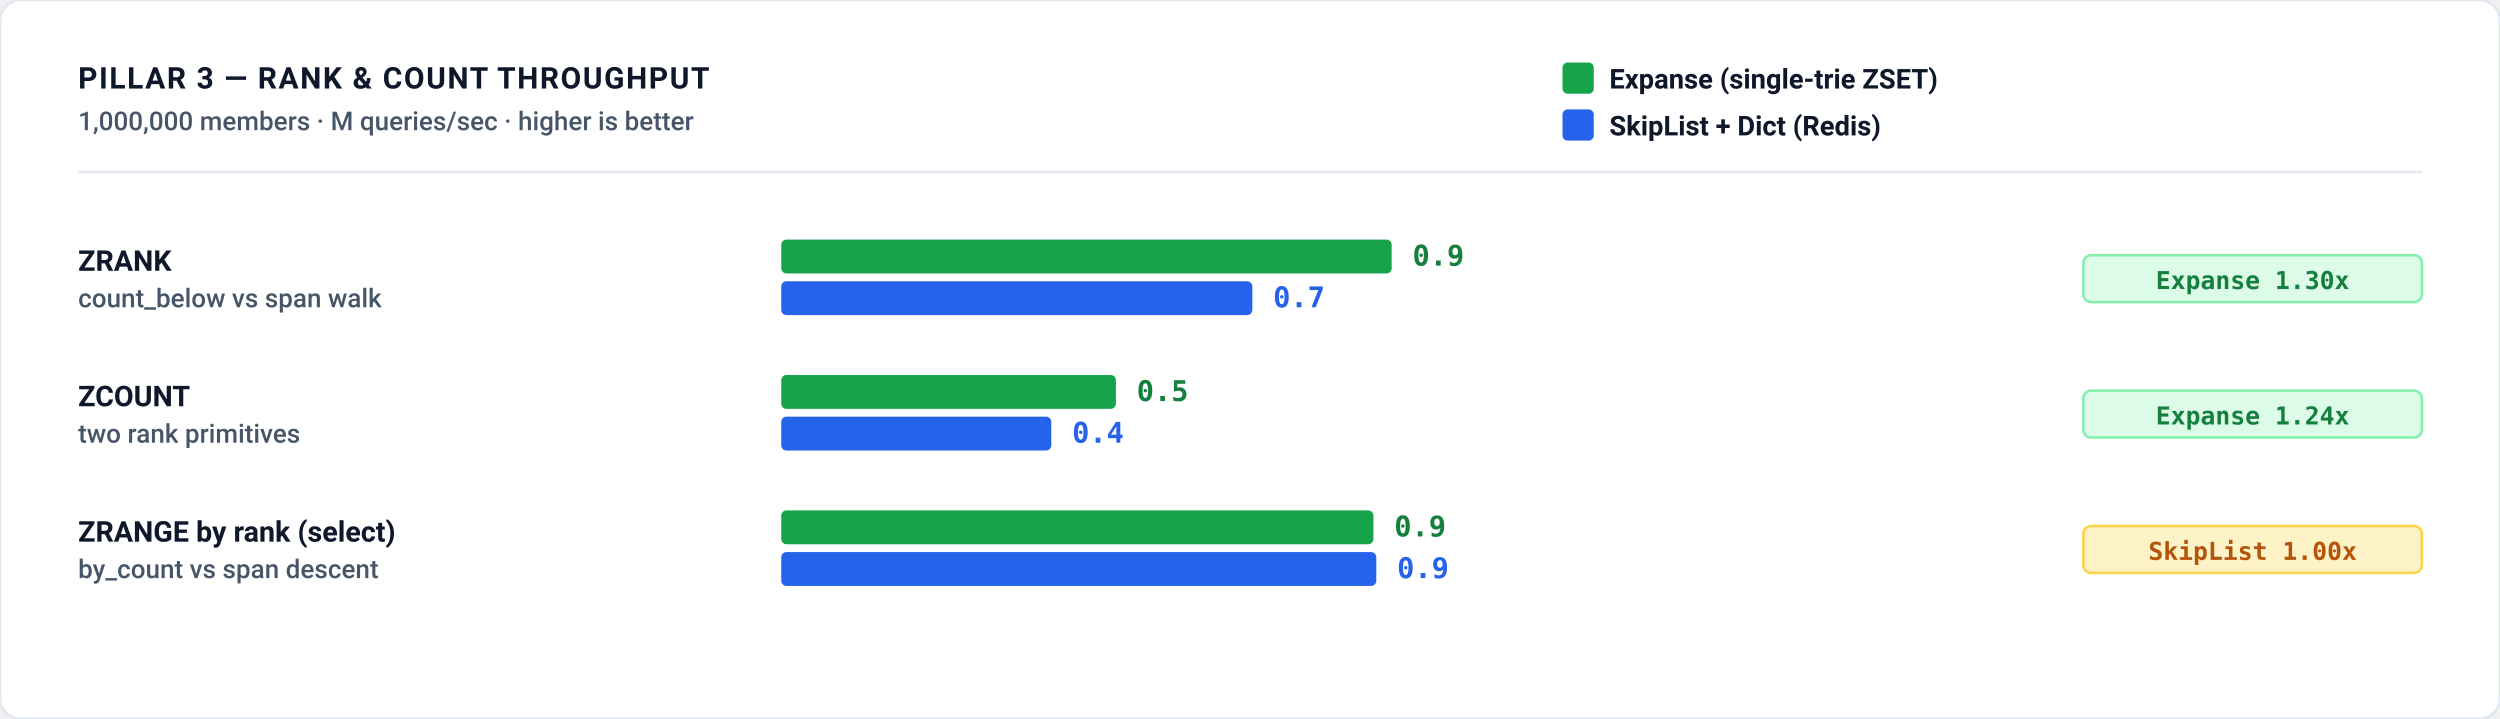
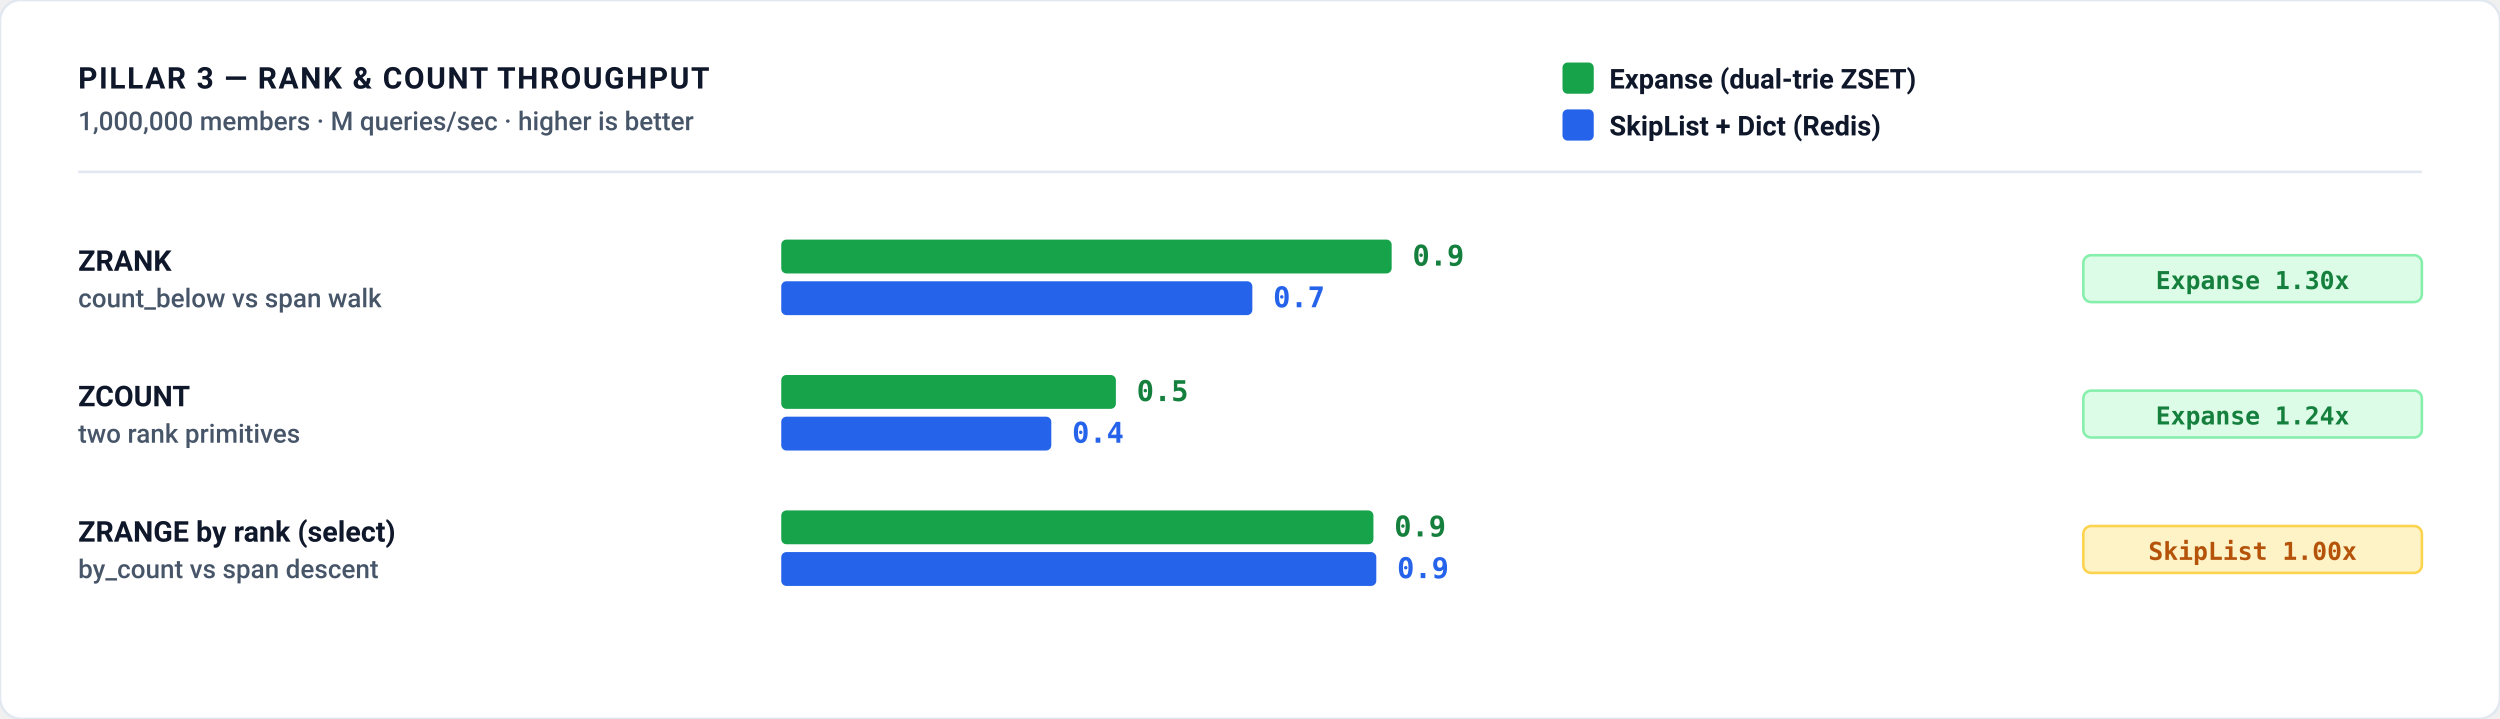
<svg xmlns="http://www.w3.org/2000/svg" role="img" viewBox="0 0 960 276" width="100%" height="100%">
  <defs>
    <style>
      .bg { fill: #ffffff; }
      .border { stroke: #e2e8f0; stroke-width: 1px; fill: none; }
      .grid { stroke: #f1f5f9; stroke-width: 1px; stroke-dasharray: 2,3; }
      .axis { stroke: #cbd5e1; stroke-width: 1.5px; }
      .divider { stroke: #e2e8f0; stroke-width: 1px; }

      .t-title { font-family: -apple-system, BlinkMacSystemFont, "Segoe UI", Roboto, Helvetica, Arial, sans-serif; font-size: 11.5px; font-weight: 700; letter-spacing: 0.6px; fill: #0f172a; text-transform: uppercase; }
      .t-sub { font-family: -apple-system, BlinkMacSystemFont, "Segoe UI", Roboto, Helvetica, Arial, sans-serif; font-size: 10px; font-weight: 500; fill: #475569; }
      .t-unit { font-family: ui-monospace, SFMono-Regular, Menlo, Monaco, Consolas, monospace; font-size: 10px; font-weight: 600; fill: #475569; }
      .t-axis-label { font-family: ui-monospace, SFMono-Regular, Menlo, Monaco, Consolas, monospace; font-size: 9.5px; font-weight: 500; fill: #64748b; }
      .t-bar-label { font-family: -apple-system, BlinkMacSystemFont, "Segoe UI", Roboto, Helvetica, Arial, sans-serif; font-size: 11px; font-weight: 700; fill: #0f172a; }
      .t-legend { font-family: -apple-system, BlinkMacSystemFont, "Segoe UI", Roboto, Helvetica, Arial, sans-serif; font-size: 10.5px; font-weight: 600; fill: #0f172a; }

      .t-val-accent { font-family: ui-monospace, SFMono-Regular, Menlo, Monaco, Consolas, monospace; font-size: 11px; font-weight: 700; fill: #15803d; }
      .t-val-blue { font-family: ui-monospace, SFMono-Regular, Menlo, Monaco, Consolas, monospace; font-size: 11px; font-weight: 600; fill: #2563eb; }
      .t-note { font-family: -apple-system, BlinkMacSystemFont, "Segoe UI", Roboto, Helvetica, Arial, sans-serif; font-size: 9.5px; font-weight: 500; fill: #64748b; }

      .b-expanse { fill: #16a34a; }
      .b-skiplist { fill: #2563eb; }

      .badge-win { fill: #dcfce7; stroke: #86efac; stroke-width: 1px; }
      .badge-win-text { font-family: ui-monospace, SFMono-Regular, Menlo, Monaco, Consolas, monospace; font-size: 9.5px; font-weight: 700; fill: #15803d; text-anchor: middle; }
      .badge-loss { fill: #fef3c7; stroke: #fcd34d; stroke-width: 1px; }
      .badge-loss-text { font-family: ui-monospace, SFMono-Regular, Menlo, Monaco, Consolas, monospace; font-size: 9.5px; font-weight: 700; fill: #b45309; text-anchor: middle; }

      @media (prefers-color-scheme: dark) {
        .bg { fill: #0d1117; }
        .border { stroke: #30363d; }
        .grid { stroke: #21262d; }
        .axis { stroke: #484f58; }
        .divider { stroke: #21262d; }
        .t-title { fill: #f0f6fc; }
        .t-sub { fill: #94a3b8; }
        .t-unit { fill: #94a3b8; }
        .t-axis-label { fill: #94a3b8; }
        .t-bar-label { fill: #f8fafc; }
        .t-legend { fill: #f8fafc; }
        .t-val-accent { fill: #4ade80; }
        .t-val-blue { fill: #38bdf8; }
        .t-note { fill: #94a3b8; }
        .b-expanse { fill: #22c55e; }
        .b-skiplist { fill: #3b82f6; }
        .badge-win { fill: #064e3b; stroke: #059669; }
        .badge-win-text { fill: #6ee7b7; }
        .badge-loss { fill: #451a03; stroke: #d97706; }
        .badge-loss-text { fill: #fcd34d; }
      }

      :root[data-theme="dark"] .bg, [data-theme="dark"] .bg { fill: #0d1117; }
      :root[data-theme="dark"] .border, [data-theme="dark"] .border { stroke: #30363d; }
      :root[data-theme="dark"] .grid, [data-theme="dark"] .grid { stroke: #21262d; }
      :root[data-theme="dark"] .axis, [data-theme="dark"] .axis { stroke: #484f58; }
      :root[data-theme="dark"] .divider, [data-theme="dark"] .divider { stroke: #21262d; }
      :root[data-theme="dark"] .t-title, [data-theme="dark"] .t-title { fill: #f0f6fc; }
      :root[data-theme="dark"] .t-sub, [data-theme="dark"] .t-sub { fill: #94a3b8; }
      :root[data-theme="dark"] .t-unit, [data-theme="dark"] .t-unit { fill: #94a3b8; }
      :root[data-theme="dark"] .t-axis-label, [data-theme="dark"] .t-axis-label { fill: #94a3b8; }
      :root[data-theme="dark"] .t-bar-label, [data-theme="dark"] .t-bar-label { fill: #f8fafc; }
      :root[data-theme="dark"] .t-legend, [data-theme="dark"] .t-legend { fill: #f8fafc; }
      :root[data-theme="dark"] .t-val-accent, [data-theme="dark"] .t-val-accent { fill: #4ade80; }
      :root[data-theme="dark"] .t-val-blue, [data-theme="dark"] .t-val-blue { fill: #38bdf8; }
      :root[data-theme="dark"] .t-note, [data-theme="dark"] .t-note { fill: #94a3b8; }
      :root[data-theme="dark"] .b-expanse, [data-theme="dark"] .b-expanse { fill: #22c55e; }
      :root[data-theme="dark"] .b-skiplist, [data-theme="dark"] .b-skiplist { fill: #3b82f6; }
      :root[data-theme="dark"] .badge-win, [data-theme="dark"] .badge-win { fill: #064e3b; stroke: #059669; }
      :root[data-theme="dark"] .badge-win-text, [data-theme="dark"] .badge-win-text { fill: #6ee7b7; }
      :root[data-theme="dark"] .badge-loss, [data-theme="dark"] .badge-loss { fill: #451a03; stroke: #d97706; }
      :root[data-theme="dark"] .badge-loss-text, [data-theme="dark"] .badge-loss-text { fill: #fcd34d; }
    </style>
  </defs>
  <rect width="100%" height="100%" class="bg" rx="8" />
  <rect width="100%" height="100%" class="border" rx="8" />
  <text x="30" y="34" class="t-title">PILLAR 3 — RANK &amp; COUNT THROUGHPUT</text>
  <text x="30" y="50" class="t-sub">1,000,000 members · M queries/sec · higher is better</text>
  <g transform="translate(600, 24)">
    <rect x="0" y="0" width="12" height="12" rx="2" class="b-expanse" />
-     <text x="18" y="10" class="t-legend">Expanse (single-trie ZSET)</text>
+     <text x="18" y="10" class="t-legend">Expanse (dual-trie ZSET)</text>
    <rect x="0" y="18" width="12" height="12" rx="2" class="b-skiplist" />
    <text x="18" y="28" class="t-legend">SkipList + Dict (Redis)</text>
  </g>
  <line x1="30" y1="66" x2="930" y2="66" class="divider" />
  <text x="30" y="104" class="t-bar-label">ZRANK</text>
  <text x="30" y="118" class="t-sub">count_below vs span walk</text>
  <rect x="300" y="92" width="234.4" height="13" rx="2" class="b-expanse" />
  <text x="542.4" y="102" class="t-val-accent">0.9</text>
  <rect x="300" y="108" width="180.9" height="13" rx="2" class="b-skiplist" />
  <text x="488.9" y="118" class="t-val-blue">0.7</text>
  <rect x="800" y="98" width="130" height="18" rx="3" class="badge-win" />
  <text x="865" y="111" class="badge-win-text">Expanse 1.30x</text>
  <text x="30" y="156" class="t-bar-label">ZCOUNT</text>
  <text x="30" y="170" class="t-sub">two rank primitives</text>
  <rect x="300" y="144" width="128.5" height="13" rx="2" class="b-expanse" />
  <text x="436.5" y="154" class="t-val-accent">0.5</text>
  <rect x="300" y="160" width="103.7" height="13" rx="2" class="b-skiplist" />
  <text x="411.7" y="170" class="t-val-blue">0.4</text>
  <rect x="800" y="150" width="130" height="18" rx="3" class="badge-win" />
  <text x="865" y="163" class="badge-win-text">Expanse 1.24x</text>
  <text x="30" y="208" class="t-bar-label">ZRANGE by rank (select)</text>
  <text x="30" y="222" class="t-sub">by_count vs span descent</text>
  <rect x="300" y="196" width="227.4" height="13" rx="2" class="b-expanse" />
  <text x="535.4" y="206" class="t-val-accent">0.9</text>
  <rect x="300" y="212" width="228.5" height="13" rx="2" class="b-skiplist" />
  <text x="536.5" y="222" class="t-val-blue">0.9</text>
  <rect x="800" y="202" width="130" height="18" rx="3" class="badge-loss" />
  <text x="865" y="215" class="badge-loss-text">SkipList 1.00x</text>
</svg>
